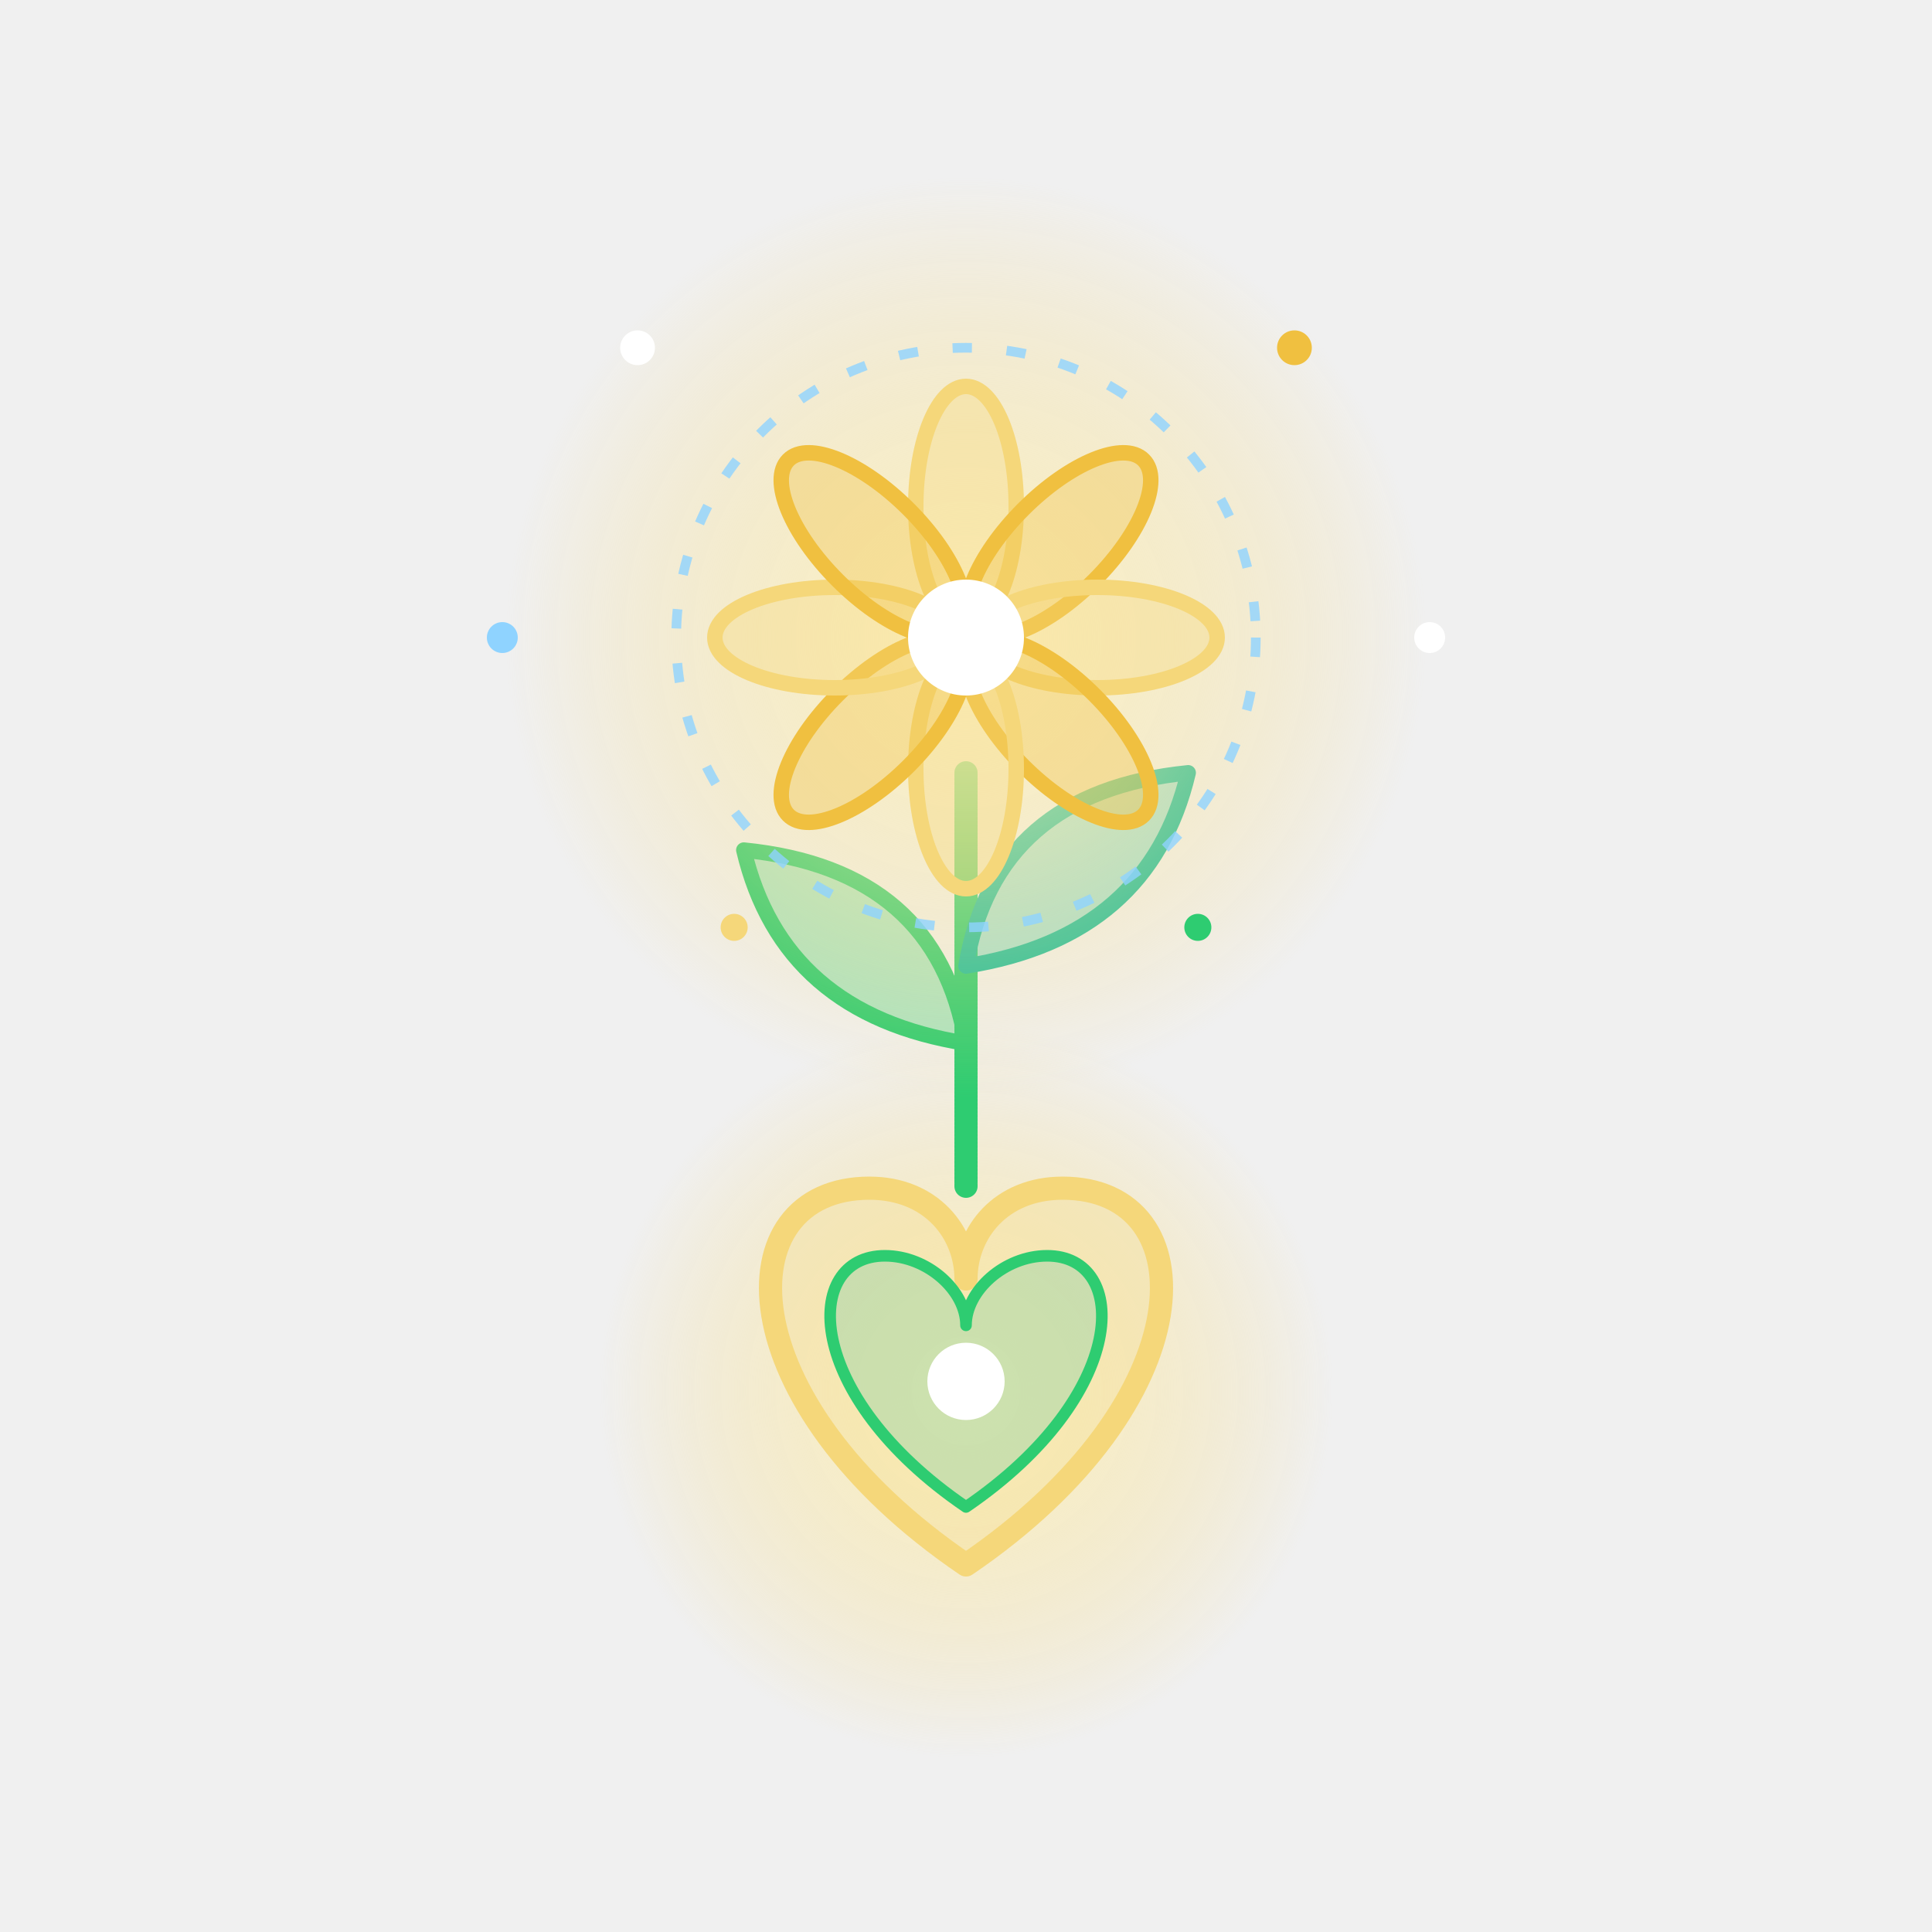
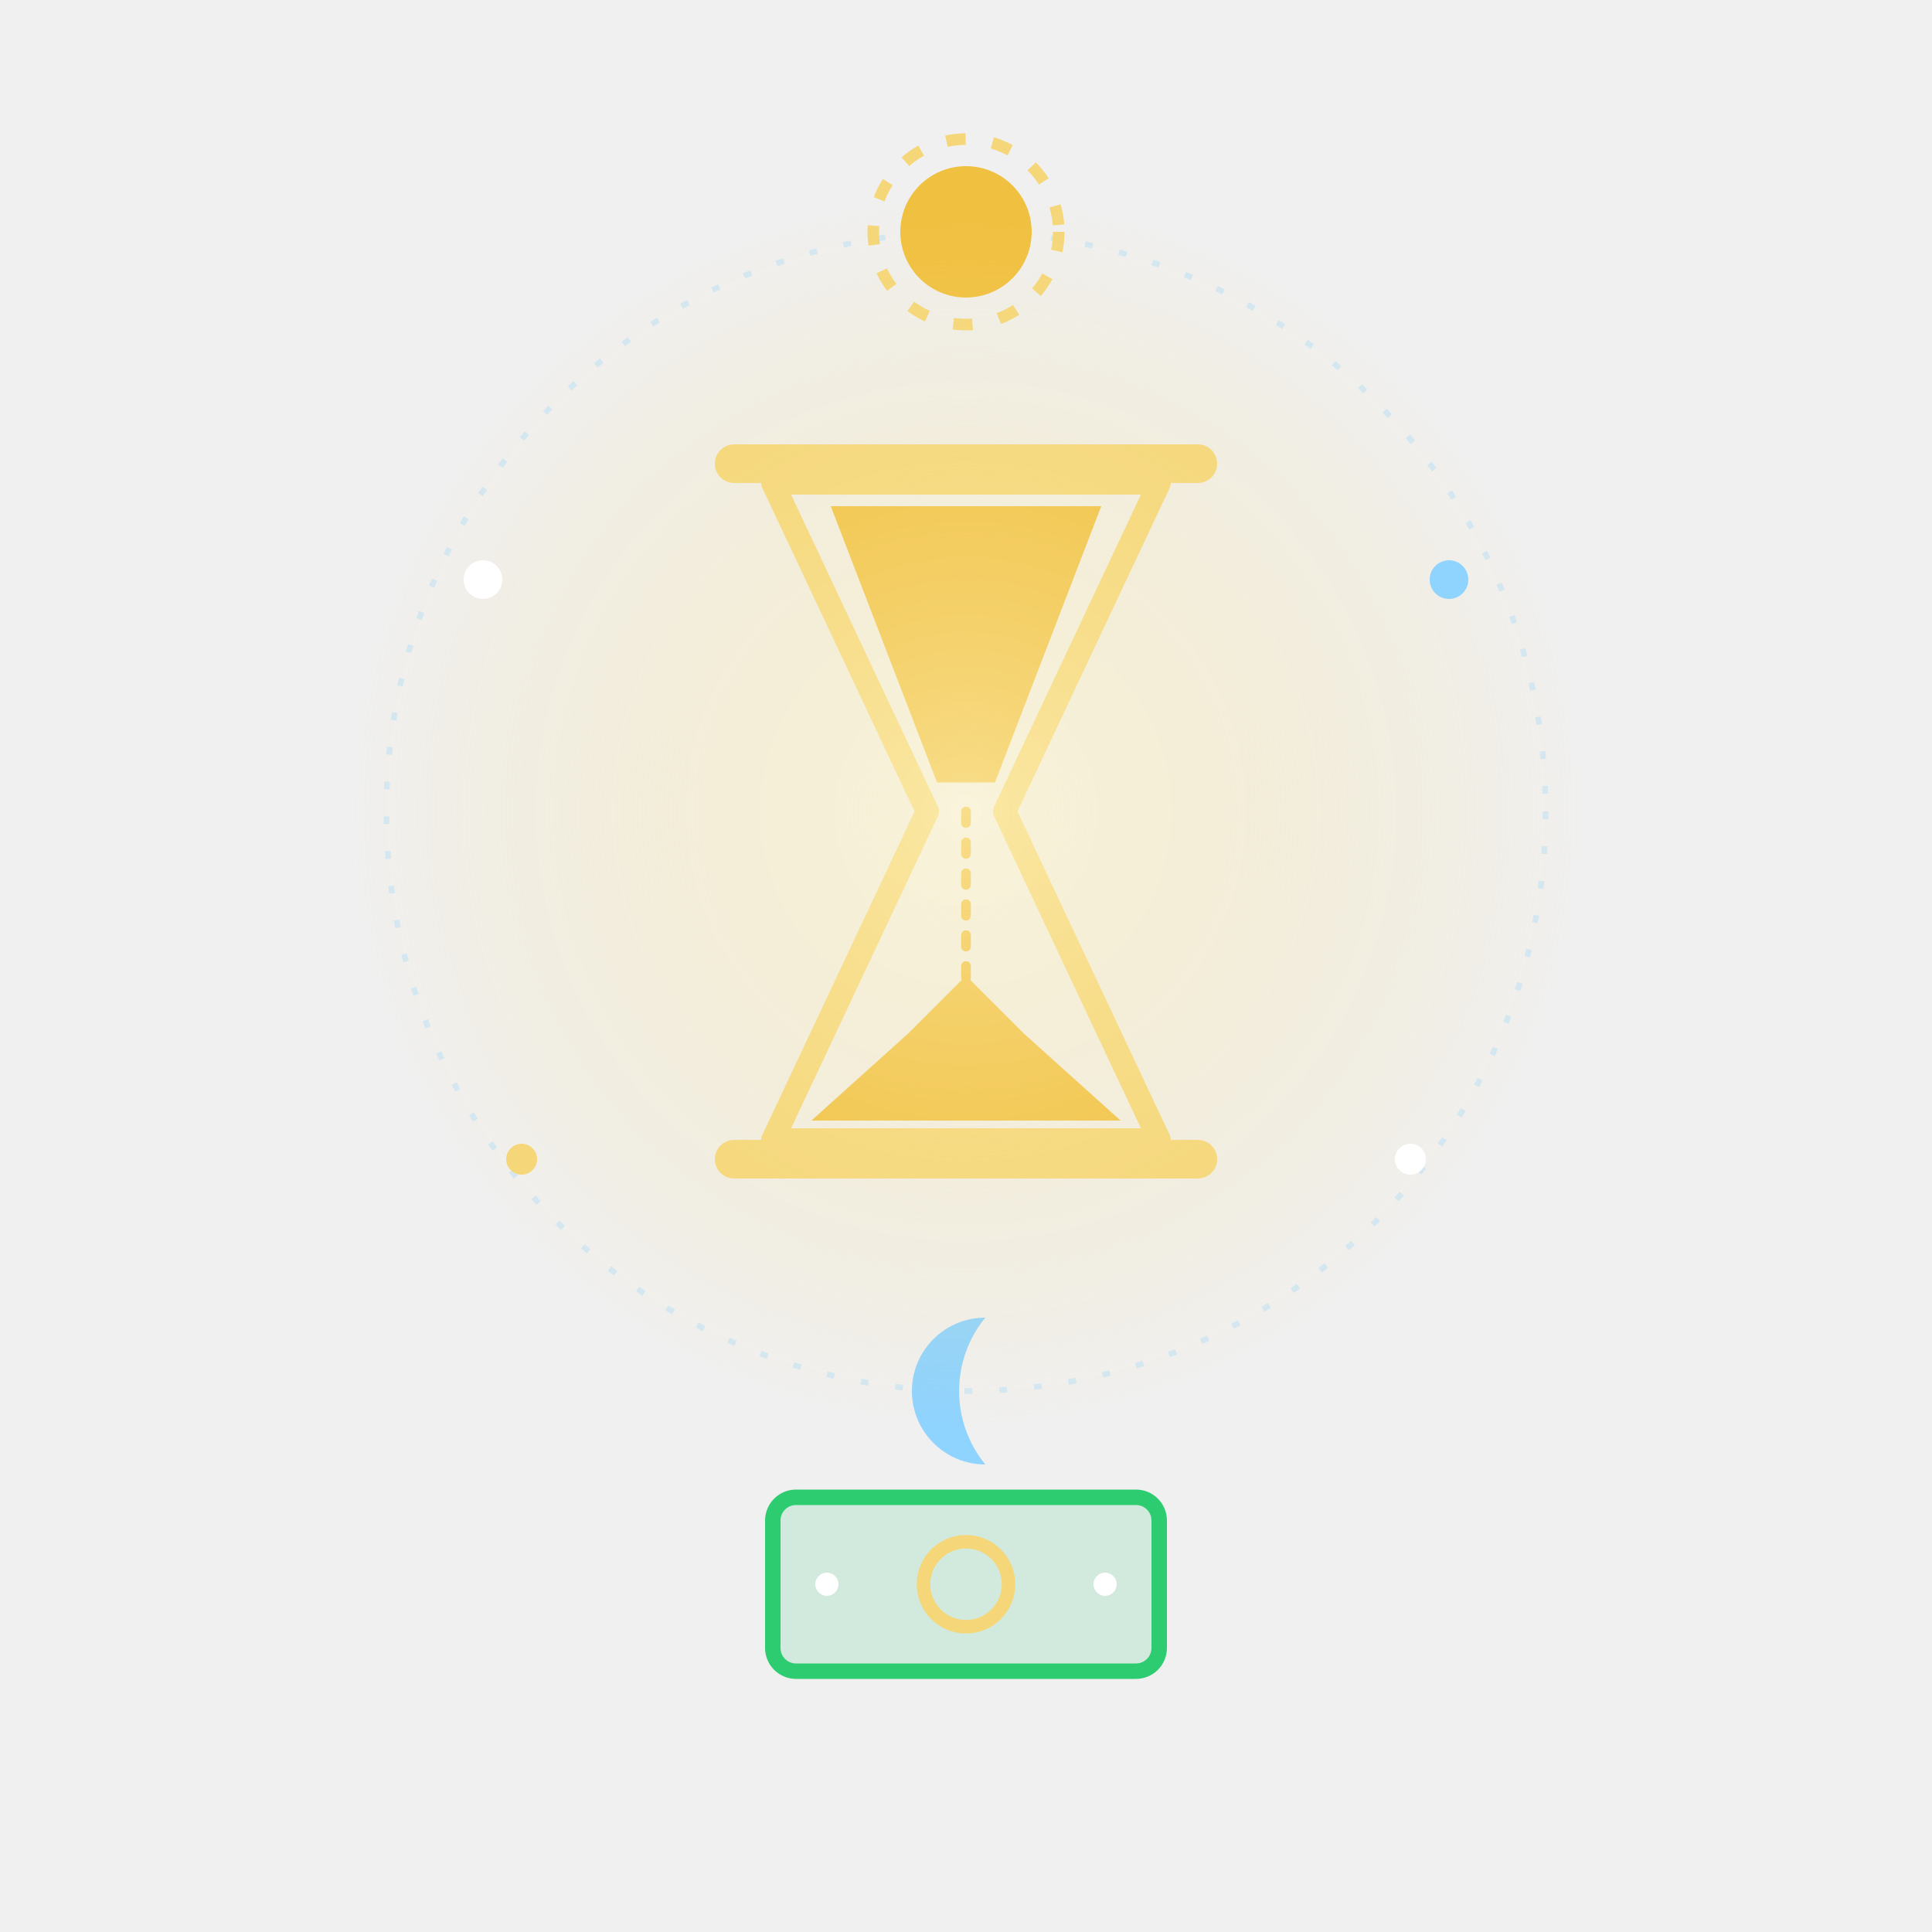
<svg xmlns="http://www.w3.org/2000/svg" viewBox="0 0 1000 1000">
  <defs>
    <radialGradient id="svg3-glow" cx="50%" cy="50%" r="50%">
-       <stop offset="0" stop-color="#fff6c8" stop-opacity="0.9" />
+       <stop offset="0" stop-color="#fff6c8" stop-opacity="0.55" />
      <stop offset="1" stop-color="#f5d77a" stop-opacity="0" />
    </radialGradient>
    <style>
-       /* Stage 1 (0-2s): the heart of intention appears */
      @keyframes svg3-k1 {
-         0%   { transform: scale(0.65); opacity: 0.7; }
-         30%  { transform: scale(1);    opacity: 1; }
-         90%  { transform: scale(1);    opacity: 1; }
-         100% { transform: scale(0.65); opacity: 0.7; }
+         0%   { transform: scale(0.6); opacity: 0.7; }
+         30%  { transform: scale(1);   opacity: 1; }
+         90%  { transform: scale(1);   opacity: 1; }
+         100% { transform: scale(0.6); opacity: 0.7; }
      }
-       /* Stage 2 (2-4s): the deed grows from it (stem and leaves) */
      @keyframes svg3-k2 {
-         0%, 30%  { opacity: 0; }
-         42%, 88% { opacity: 1; }
-         100%     { opacity: 0; }
+         0%, 30%   { opacity: 0; transform: scale(0.8); }
+         45%, 88%  { opacity: 1; transform: scale(1); }
+         100%      { opacity: 0; transform: scale(0.8); }
      }
-       /* Stage 3 (4-6s): the reward blooms */
      @keyframes svg3-k3 {
-         0%, 63%  { opacity: 0; }
-         75%, 88% { opacity: 1; }
-         100%     { opacity: 0; }
+         0%, 63%   { opacity: 0; }
+         78%, 88%  { opacity: 1; }
+         100%      { opacity: 0; }
      }
-       @keyframes svg3-draw {
-         0%, 30%   { stroke-dashoffset: 1; }
-         48%, 100% { stroke-dashoffset: 0; }
+       @keyframes svg3-rise {
+         0%, 63%   { transform: translateY(24px); }
+         78%, 88%  { transform: translateY(0); }
+         100%      { transform: translateY(24px); }
      }
-       @keyframes svg3-leaf {
-         0%, 40%   { transform: scale(0); }
-         54%       { transform: scale(1.12); }
-         62%, 100% { transform: scale(1); }
+       @keyframes svg3-top {
+         0%   { transform: scaleY(1); }
+         88%  { transform: scaleY(0.4); }
+         100% { transform: scaleY(1); }
      }
-       @keyframes svg3-bloom {
-         0%, 63%   { transform: scale(0.2); }
-         80%       { transform: scale(1.12); }
-         88%, 100% { transform: scale(1); }
+       @keyframes svg3-bot {
+         0%   { transform: scaleY(0.2); }
+         88%  { transform: scaleY(1); }
+         100% { transform: scaleY(0.2); }
      }
-       @keyframes svg3-beat {
-         0%, 100% { transform: scale(0.94); }
-         50%      { transform: scale(1.06); }
+       @keyframes svg3-flow { from { stroke-dashoffset: 0; } to { stroke-dashoffset: -32; } }
+       @keyframes svg3-spin { from { transform: rotate(0deg); } to { transform: rotate(360deg); } }
+       @keyframes svg3-twinkle {
+         0%, 100% { opacity: 0.35; }
+         50%      { opacity: 1; }
      }
-       @keyframes svg3-pulse {
-         0%, 100% { transform: scale(0.9); opacity: 0.55; }
-         50%      { transform: scale(1.1); opacity: 1; }
-       }
-       @keyframes svg3-twinkle {
-         0%, 100% { opacity: 0.2; transform: scale(0.7); }
-         50%      { opacity: 1;   transform: scale(1.2); }
-       }
-       @keyframes svg3-spin { from { transform: rotate(0deg); } to { transform: rotate(360deg); } }
- 
-       .svg3-s1 { animation: svg3-k1 6s ease-in-out infinite; transform-origin: 500px 720px; }
-       .svg3-s2 { animation: svg3-k2 6s ease-in-out infinite; }
-       .svg3-s3 { animation: svg3-k3 6s ease-in-out infinite; }
- 
-       .svg3-halo1 { animation: svg3-pulse 3s ease-in-out infinite; transform-origin: 500px 720px; }
-       .svg3-heart { animation: svg3-beat 3s ease-in-out infinite; transform-origin: 500px 720px; }
- 
-       .svg3-stem  { stroke-dasharray: 1; stroke-dashoffset: 1; animation: svg3-draw 6s ease-in-out infinite; }
-       .svg3-leafL { animation: svg3-leaf 6s ease-in-out infinite; transform-origin: 500px 520px; }
-       .svg3-leafR { animation: svg3-leaf 6s ease-in-out infinite; transform-origin: 500px 520px; }
- 
-       .svg3-halo3  { animation: svg3-pulse 3s ease-in-out infinite; transform-origin: 500px 330px; }
-       .svg3-flower { animation: svg3-bloom 6s ease-in-out infinite; transform-origin: 500px 330px; }
-       .svg3-ring   { animation: svg3-spin 6s linear infinite; transform-origin: 500px 330px; }
-       .svg3-sp1 { animation: svg3-twinkle 2s ease-in-out infinite;       transform-origin: 330px 180px; }
-       .svg3-sp2 { animation: svg3-twinkle 2s ease-in-out infinite -0.7s; transform-origin: 670px 180px; }
-       .svg3-sp3 { animation: svg3-twinkle 3s ease-in-out infinite -1.4s; transform-origin: 260px 330px; }
-       .svg3-sp4 { animation: svg3-twinkle 3s ease-in-out infinite -0.5s; transform-origin: 740px 330px; }
-       .svg3-sp5 { animation: svg3-twinkle 2s ease-in-out infinite -1.2s; transform-origin: 380px 480px; }
-       .svg3-sp6 { animation: svg3-twinkle 2s ease-in-out infinite -0.3s; transform-origin: 620px 480px; }
+       .svg3-s1 { animation: svg3-k1 6s ease-in-out infinite; transform-origin: 500px 420px; }
+       .svg3-s2 { animation: svg3-k2 6s ease-in-out infinite; transform-origin: 500px 420px; }
+       .svg3-s3 { animation: svg3-k3 6s ease-in-out infinite; transform-origin: 500px 420px; }
+       .svg3-note { animation: svg3-rise 6s ease-in-out infinite; }
+       .svg3-sandtop { animation: svg3-top 6s ease-in-out infinite; transform-origin: 500px 405px; }
+       .svg3-sandbot { animation: svg3-bot 6s ease-in-out infinite; transform-origin: 500px 580px; }
+       .svg3-stream { stroke-dasharray: 6 10; animation: svg3-flow 2s linear infinite; }
+       .svg3-orbit { animation: svg3-spin 6s linear infinite; transform-origin: 500px 420px; }
+       .svg3-star { animation: svg3-twinkle 2s ease-in-out infinite; }
+       .svg3-star2 { animation: svg3-twinkle 2s ease-in-out infinite; animation-delay: -1s; }
    </style>
  </defs>
  <g class="svg3-s1">
-     <circle class="svg3-halo1" cx="500" cy="720" r="190" fill="url(#svg3-glow)" />
-     <g class="svg3-heart">
-       <path d="M500 810 C375 725 375 615 450 615 C482 615 500 638 500 662 C500 638 518 615 550 615 C625 615 625 725 500 810 Z" fill="#f5d77a" fill-opacity="0.28" stroke="#f5d77a" stroke-width="12" stroke-linejoin="round" />
-       <path d="M500 780 C415 722 415 650 458 650 C480 650 500 668 500 686 C500 668 520 650 542 650 C585 650 585 722 500 780 Z" fill="#1abc9c" fill-opacity="0.2" stroke="#2ecc71" stroke-width="6" stroke-linejoin="round" />
-     </g>
-     <circle cx="500" cy="715" r="20" fill="#ffffff" />
+     <rect x="370" y="230" width="260" height="20" rx="10" fill="#f5d77a" />
+     <rect x="370" y="590" width="260" height="20" rx="10" fill="#f5d77a" />
+     <path d="M400 250 L600 250 L520 420 L600 590 L400 590 L480 420 Z" fill="#ffffff" fill-opacity="0.08" stroke="#f5d77a" stroke-width="12" stroke-linejoin="round" />
+     <polygon class="svg3-sandtop" points="430,262 570,262 515,405 485,405" fill="#f0c040" />
+     <polygon class="svg3-sandbot" points="420,580 580,580 530,535 500,505 470,535" fill="#f0c040" />
+     <line class="svg3-stream" x1="500" y1="420" x2="500" y2="540" stroke="#f0c040" stroke-width="5" stroke-linecap="round" />
  </g>
  <g class="svg3-s2">
-     <path class="svg3-stem" pathLength="1" d="M500 615 L500 400" fill="none" stroke="#2ecc71" stroke-width="12" stroke-linecap="round" />
-     <g class="svg3-leafL">
-       <path d="M500 540 Q405 525 385 440 Q485 450 500 540 Z" fill="#2ecc71" fill-opacity="0.35" stroke="#2ecc71" stroke-width="8" stroke-linejoin="round" />
-     </g>
-     <g class="svg3-leafR">
-       <path d="M500 500 Q595 485 615 400 Q515 410 500 500 Z" fill="#1abc9c" fill-opacity="0.35" stroke="#1abc9c" stroke-width="8" stroke-linejoin="round" />
+     <circle cx="500" cy="420" r="300" fill="none" stroke="#8fd3ff" stroke-opacity="0.3" stroke-width="3" stroke-dasharray="4 14" />
+     <g class="svg3-orbit">
+       <g transform="translate(500 120)">
+         <circle r="34" fill="#f0c040" />
+         <circle r="48" fill="none" stroke="#f5d77a" stroke-width="6" stroke-dasharray="10 14" />
+       </g>
+       <g transform="translate(500 720)">
+         <path d="M10 -38 A38 38 0 1 0 10 38 A60 60 0 0 1 10 -38 Z" fill="#8fd3ff" />
+       </g>
    </g>
  </g>
  <g class="svg3-s3">
-     <circle class="svg3-halo3" cx="500" cy="330" r="240" fill="url(#svg3-glow)" />
-     <g class="svg3-ring">
-       <circle cx="500" cy="330" r="150" fill="none" stroke="#8fd3ff" stroke-width="5" stroke-dasharray="10 18" opacity="0.8" />
+     <circle cx="500" cy="420" r="320" fill="url(#svg3-glow)" />
+     <g class="svg3-note">
+       <rect x="400" y="775" width="200" height="90" rx="12" fill="#2ecc71" fill-opacity="0.15" stroke="#2ecc71" stroke-width="8" />
+       <circle cx="500" cy="820" r="22" fill="none" stroke="#f5d77a" stroke-width="7" />
+       <circle cx="428" cy="820" r="6" fill="#ffffff" />
+       <circle cx="572" cy="820" r="6" fill="#ffffff" />
    </g>
-     <g class="svg3-flower">
-       <ellipse cx="500" cy="262" rx="26" ry="62" fill="#f5d77a" fill-opacity="0.35" stroke="#f5d77a" stroke-width="8" transform="rotate(0 500 330)" />
-       <ellipse cx="500" cy="262" rx="26" ry="62" fill="#f0c040" fill-opacity="0.35" stroke="#f0c040" stroke-width="8" transform="rotate(45 500 330)" />
-       <ellipse cx="500" cy="262" rx="26" ry="62" fill="#f5d77a" fill-opacity="0.35" stroke="#f5d77a" stroke-width="8" transform="rotate(90 500 330)" />
-       <ellipse cx="500" cy="262" rx="26" ry="62" fill="#f0c040" fill-opacity="0.35" stroke="#f0c040" stroke-width="8" transform="rotate(135 500 330)" />
-       <ellipse cx="500" cy="262" rx="26" ry="62" fill="#f5d77a" fill-opacity="0.35" stroke="#f5d77a" stroke-width="8" transform="rotate(180 500 330)" />
-       <ellipse cx="500" cy="262" rx="26" ry="62" fill="#f0c040" fill-opacity="0.35" stroke="#f0c040" stroke-width="8" transform="rotate(225 500 330)" />
-       <ellipse cx="500" cy="262" rx="26" ry="62" fill="#f5d77a" fill-opacity="0.35" stroke="#f5d77a" stroke-width="8" transform="rotate(270 500 330)" />
-       <ellipse cx="500" cy="262" rx="26" ry="62" fill="#f0c040" fill-opacity="0.35" stroke="#f0c040" stroke-width="8" transform="rotate(315 500 330)" />
-       <circle cx="500" cy="330" r="30" fill="#ffffff" />
-     </g>
-     <circle class="svg3-sp1" cx="330" cy="180" r="9" fill="#ffffff" />
-     <circle class="svg3-sp2" cx="670" cy="180" r="9" fill="#f0c040" />
-     <circle class="svg3-sp3" cx="260" cy="330" r="8" fill="#8fd3ff" />
-     <circle class="svg3-sp4" cx="740" cy="330" r="8" fill="#ffffff" />
-     <circle class="svg3-sp5" cx="380" cy="480" r="7" fill="#f5d77a" />
-     <circle class="svg3-sp6" cx="620" cy="480" r="7" fill="#2ecc71" />
+     <circle class="svg3-star" cx="250" cy="300" r="10" fill="#ffffff" />
+     <circle class="svg3-star2" cx="750" cy="300" r="10" fill="#8fd3ff" />
+     <circle class="svg3-star2" cx="270" cy="600" r="8" fill="#f5d77a" />
+     <circle class="svg3-star" cx="730" cy="600" r="8" fill="#ffffff" />
  </g>
</svg>
